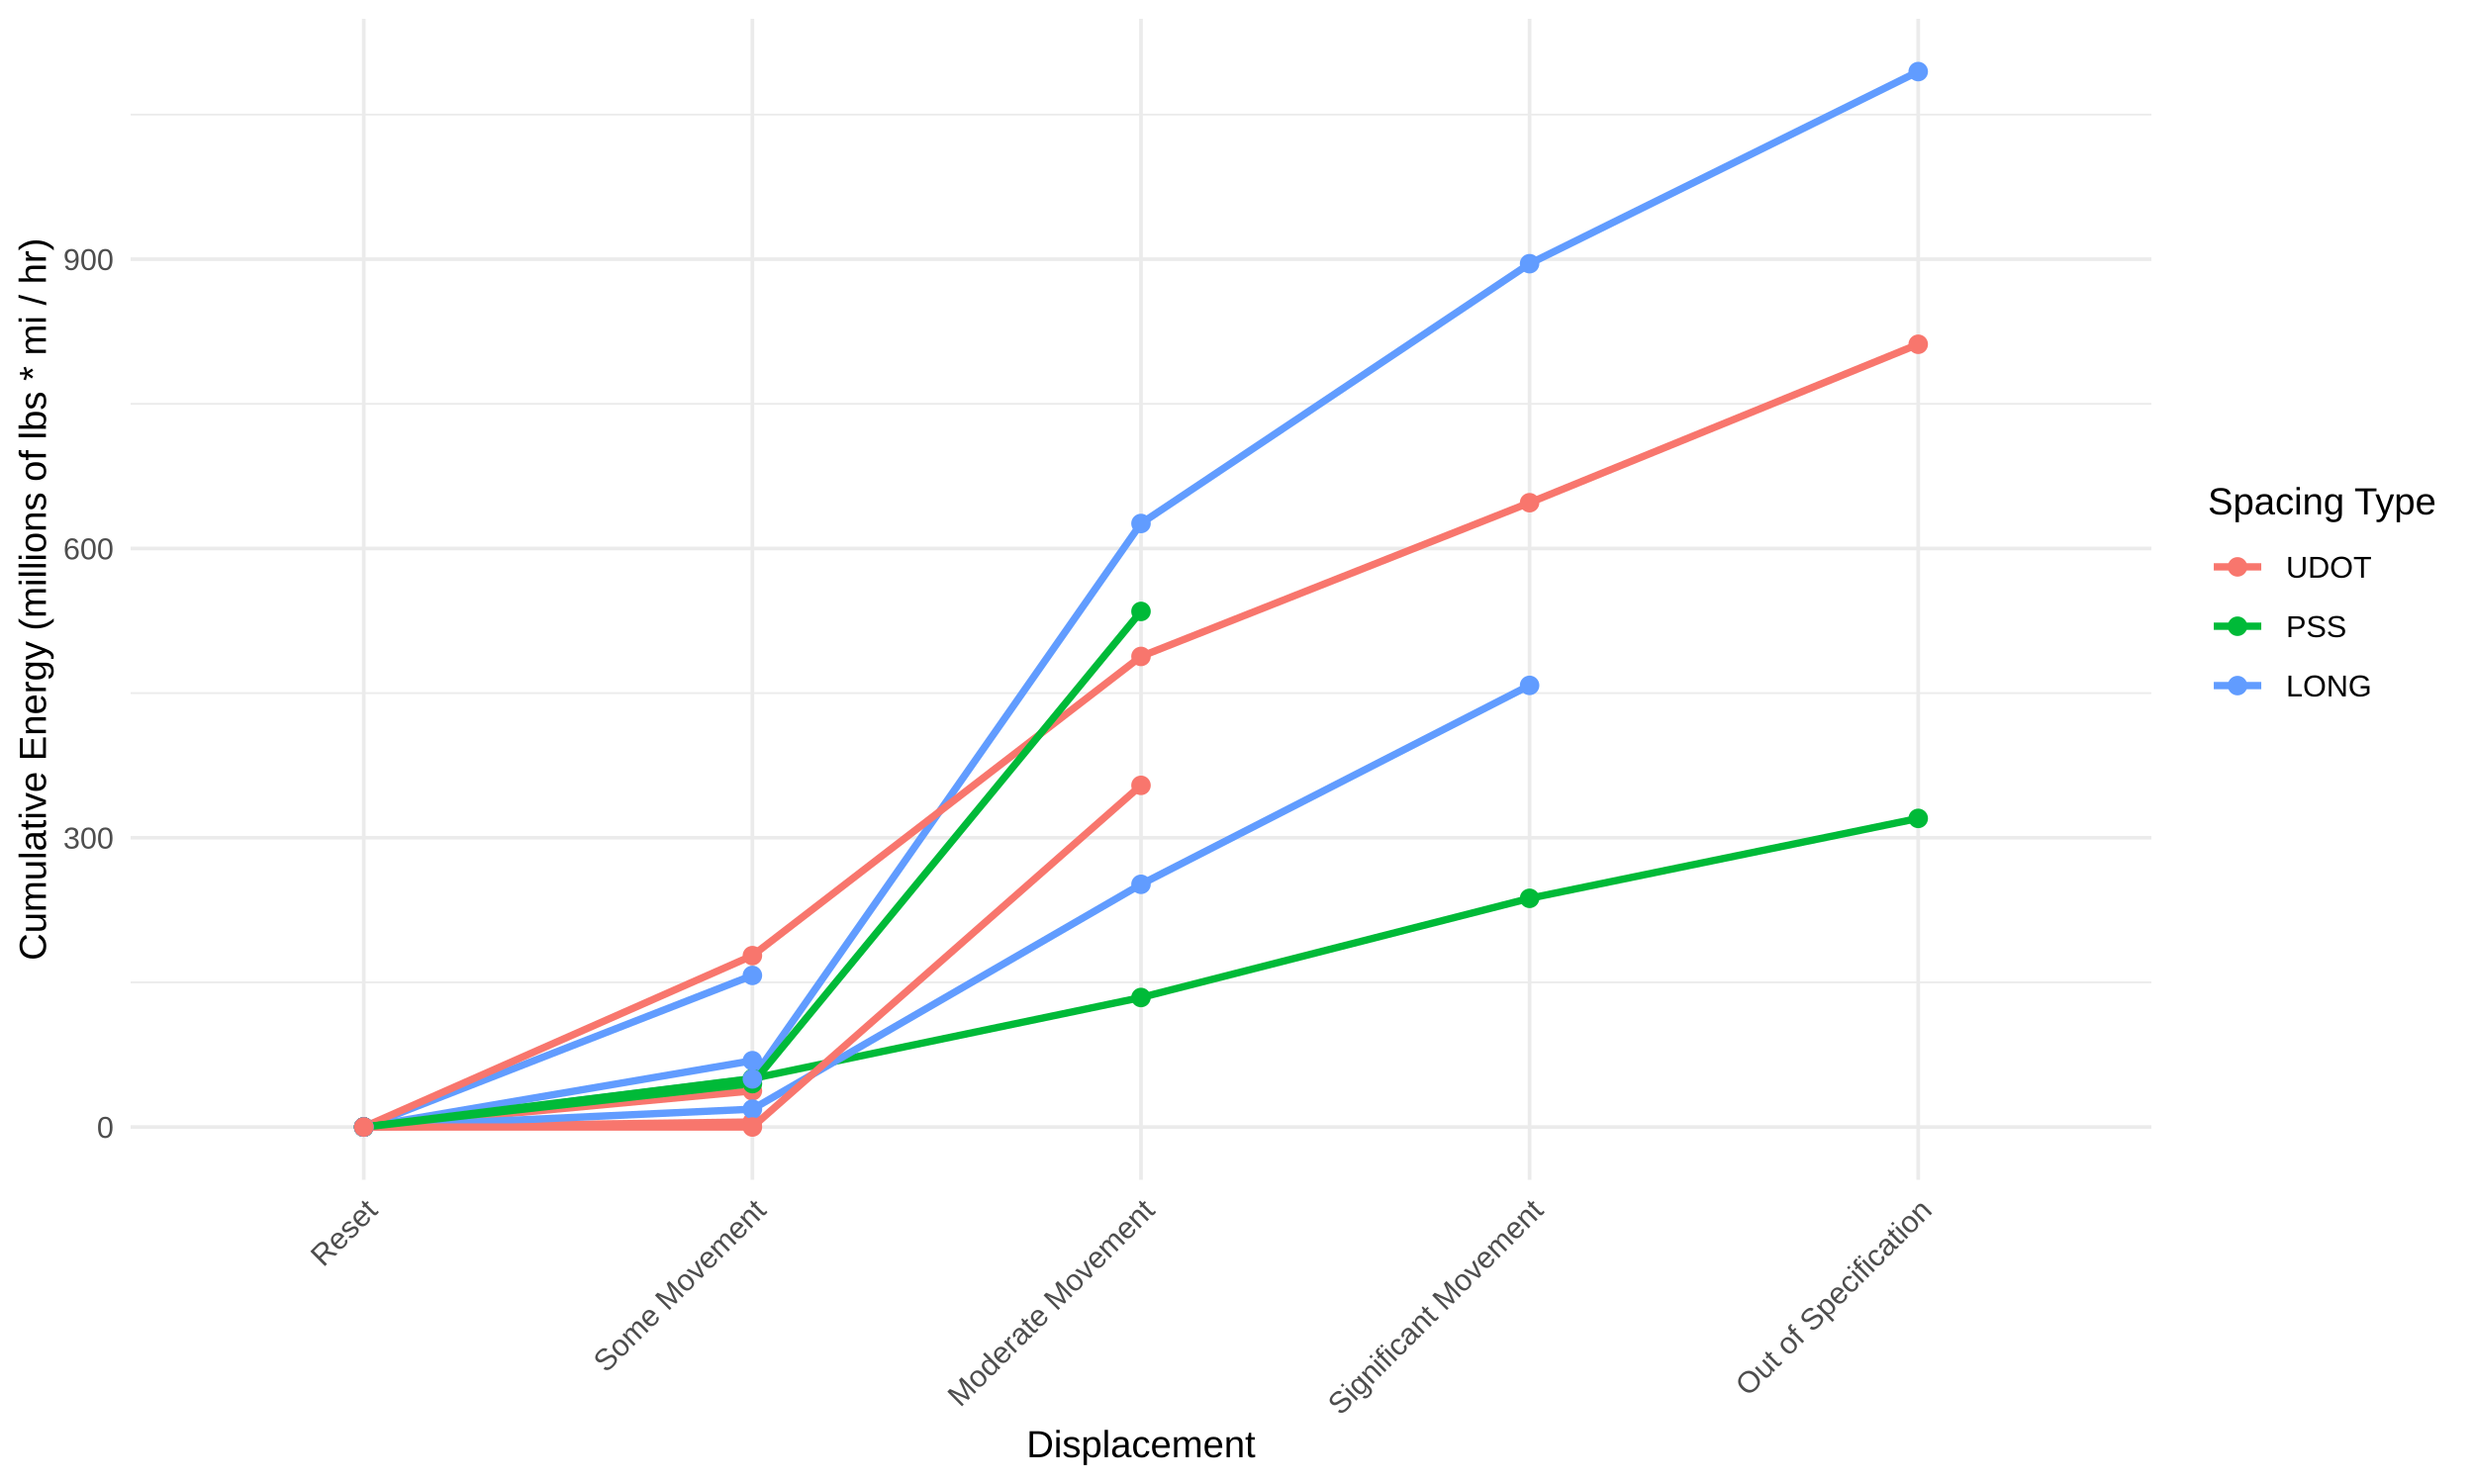
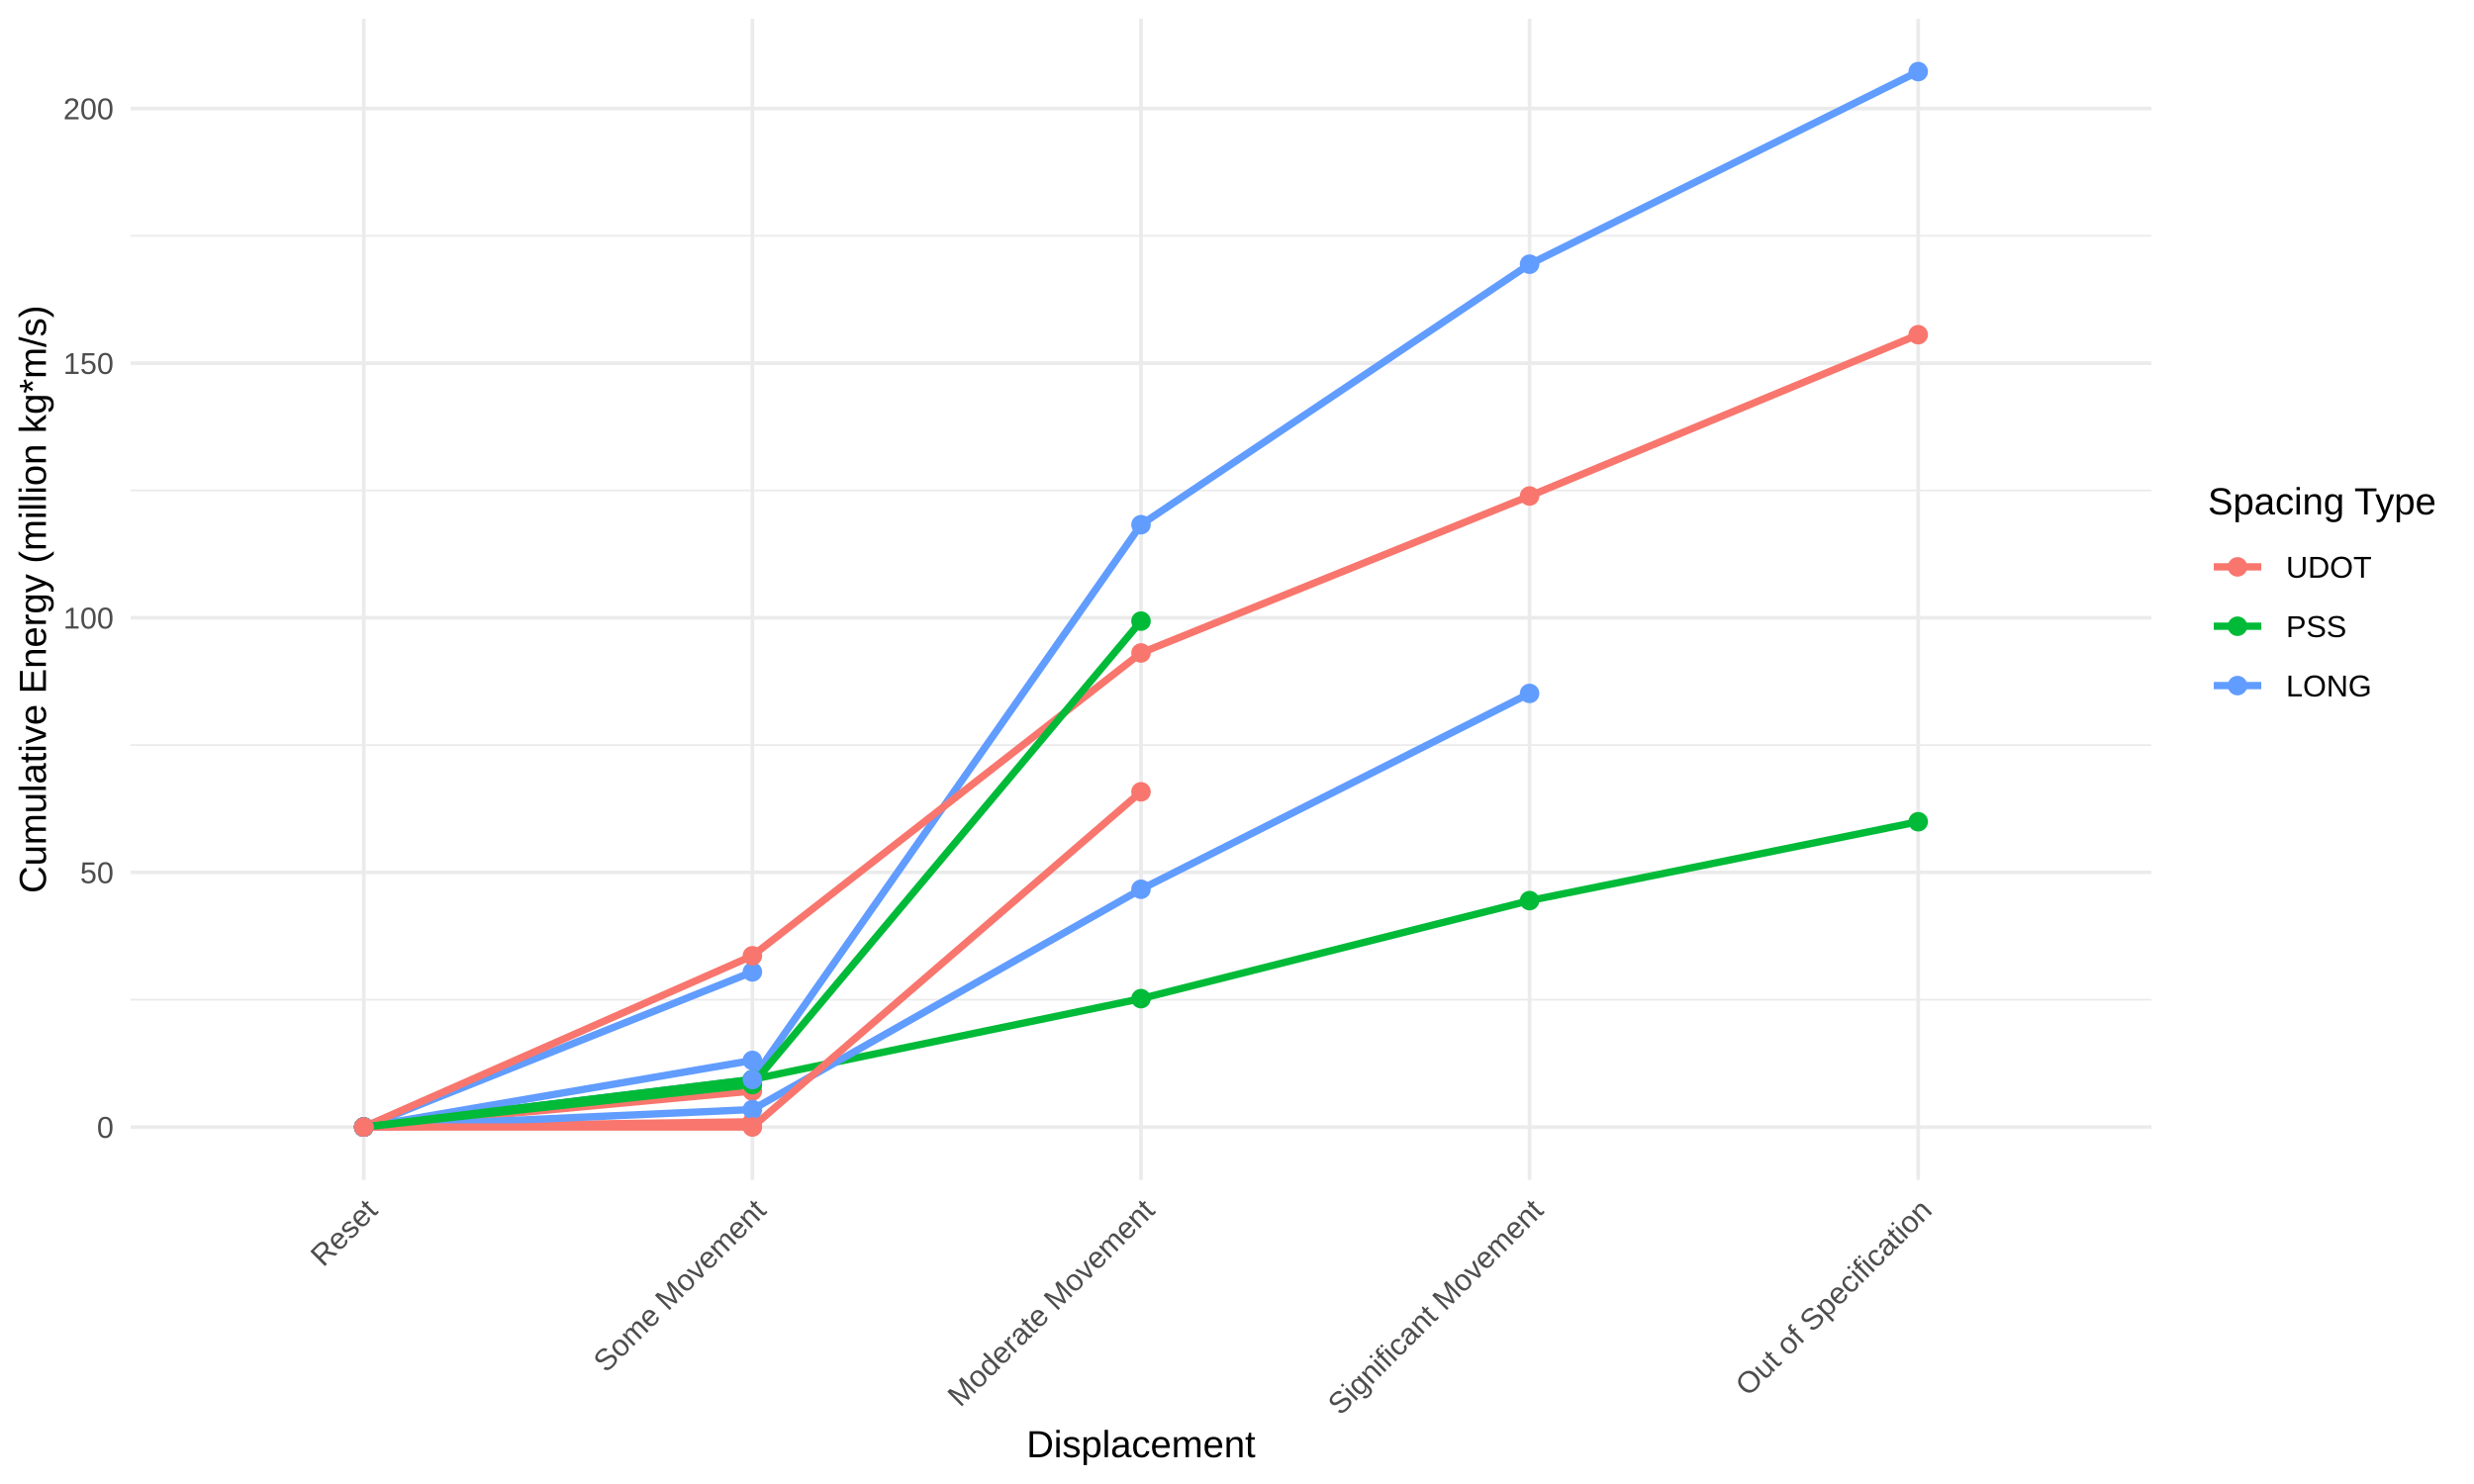
<svg xmlns="http://www.w3.org/2000/svg" width="720.00pt" height="432.00pt" viewBox="0 0 720.00 432.00">
  <g class="svglite">
    <defs>
      <style type="text/css">
    .svglite line, .svglite polyline, .svglite polygon, .svglite path, .svglite rect, .svglite circle {
      fill: none;
      stroke: #000000;
      stroke-linecap: round;
      stroke-linejoin: round;
      stroke-miterlimit: 10.00;
    }
    .svglite text {
      white-space: pre;
    }
    .svglite g.glyphgroup path {
      fill: inherit;
      stroke: none;
    }
  </style>
    </defs>
    <rect width="100%" height="100%" style="stroke: none; fill: #FFFFFF;" />
    <defs>
      <clipPath id="cpMC4wMHw3MjAuMDB8MC4wMHw0MzIuMDA=">
        <rect x="0.00" y="0.00" width="720.00" height="432.00" />
      </clipPath>
    </defs>
    <g clip-path="url(#cpMC4wMHw3MjAuMDB8MC4wMHw0MzIuMDA=)">
      <rect x="-0" y="0" width="720.00" height="432.00" style="stroke-width: 1.07; stroke: none; fill: #FFFFFF;" />
    </g>
    <defs>
      <clipPath id="cpMzguMDJ8NjI2LjEwfDUuNDh8MzQzLjQ0">
        <rect x="38.02" y="5.48" width="588.08" height="337.96" />
      </clipPath>
    </defs>
    <g clip-path="url(#cpMzguMDJ8NjI2LjEwfDUuNDh8MzQzLjQ0)">
-       <polyline points="38.02,285.97 626.10,285.97 " style="stroke-width: 0.53; stroke: #EBEBEB; stroke-linecap: butt;" />
-       <polyline points="38.02,201.77 626.10,201.77 " style="stroke-width: 0.53; stroke: #EBEBEB; stroke-linecap: butt;" />
-       <polyline points="38.02,117.56 626.10,117.56 " style="stroke-width: 0.53; stroke: #EBEBEB; stroke-linecap: butt;" />
-       <polyline points="38.02,33.36 626.10,33.36 " style="stroke-width: 0.53; stroke: #EBEBEB; stroke-linecap: butt;" />
+       <polyline points="38.02,291.02 626.10,291.02 " style="stroke-width: 0.53; stroke: #EBEBEB; stroke-linecap: butt;" />
+       <polyline points="38.02,216.89 626.10,216.89 " style="stroke-width: 0.53; stroke: #EBEBEB; stroke-linecap: butt;" />
+       <polyline points="38.02,142.77 626.10,142.77 " style="stroke-width: 0.53; stroke: #EBEBEB; stroke-linecap: butt;" />
+       <polyline points="38.02,68.65 626.10,68.65 " style="stroke-width: 0.53; stroke: #EBEBEB; stroke-linecap: butt;" />
      <polyline points="38.02,328.08 626.10,328.08 " style="stroke-width: 1.07; stroke: #EBEBEB; stroke-linecap: butt;" />
-       <polyline points="38.02,243.87 626.10,243.87 " style="stroke-width: 1.07; stroke: #EBEBEB; stroke-linecap: butt;" />
-       <polyline points="38.02,159.67 626.10,159.67 " style="stroke-width: 1.07; stroke: #EBEBEB; stroke-linecap: butt;" />
-       <polyline points="38.02,75.46 626.10,75.46 " style="stroke-width: 1.07; stroke: #EBEBEB; stroke-linecap: butt;" />
+       <polyline points="38.02,253.95 626.10,253.95 " style="stroke-width: 1.07; stroke: #EBEBEB; stroke-linecap: butt;" />
+       <polyline points="38.02,179.83 626.10,179.83 " style="stroke-width: 1.07; stroke: #EBEBEB; stroke-linecap: butt;" />
+       <polyline points="38.02,105.71 626.10,105.71 " style="stroke-width: 1.07; stroke: #EBEBEB; stroke-linecap: butt;" />
+       <polyline points="38.02,31.59 626.10,31.59 " style="stroke-width: 1.07; stroke: #EBEBEB; stroke-linecap: butt;" />
      <polyline points="105.87,343.44 105.87,5.48 " style="stroke-width: 1.07; stroke: #EBEBEB; stroke-linecap: butt;" />
      <polyline points="218.97,343.44 218.97,5.48 " style="stroke-width: 1.07; stroke: #EBEBEB; stroke-linecap: butt;" />
      <polyline points="332.06,343.44 332.06,5.48 " style="stroke-width: 1.07; stroke: #EBEBEB; stroke-linecap: butt;" />
      <polyline points="445.15,343.44 445.15,5.48 " style="stroke-width: 1.07; stroke: #EBEBEB; stroke-linecap: butt;" />
      <polyline points="558.25,343.44 558.25,5.48 " style="stroke-width: 1.07; stroke: #EBEBEB; stroke-linecap: butt;" />
-       <polyline points="105.87,328.08 218.97,326.61 " style="stroke-width: 2.13; stroke: #F8766D; stroke-linecap: butt;" />
-       <polyline points="105.87,328.08 218.97,283.95 " style="stroke-width: 2.13; stroke: #619CFF; stroke-linecap: butt;" />
-       <polyline points="105.87,328.08 218.97,314.43 " style="stroke-width: 2.13; stroke: #00BA38; stroke-linecap: butt;" />
-       <polyline points="105.87,328.08 218.97,314.08 332.06,152.39 445.15,76.76 558.25,20.84 " style="stroke-width: 2.13; stroke: #619CFF; stroke-linecap: butt;" />
-       <polyline points="105.87,328.08 218.97,308.77 " style="stroke-width: 2.13; stroke: #619CFF; stroke-linecap: butt;" />
-       <polyline points="105.87,328.08 218.97,278.19 332.06,191.09 445.15,146.34 558.25,100.22 " style="stroke-width: 2.13; stroke: #F8766D; stroke-linecap: butt;" />
-       <polyline points="105.87,328.08 218.97,317.55 " style="stroke-width: 2.13; stroke: #F8766D; stroke-linecap: butt;" />
-       <polyline points="105.87,328.08 218.97,313.96 332.06,290.38 445.15,261.51 558.25,238.24 " style="stroke-width: 2.13; stroke: #00BA38; stroke-linecap: butt;" />
-       <polyline points="105.87,328.08 218.97,322.88 332.06,257.43 445.15,199.52 " style="stroke-width: 2.13; stroke: #619CFF; stroke-linecap: butt;" />
-       <polyline points="105.87,328.08 218.97,328.08 332.06,228.62 " style="stroke-width: 2.13; stroke: #F8766D; stroke-linecap: butt;" />
-       <polyline points="105.87,328.08 218.97,315.44 332.06,177.99 " style="stroke-width: 2.13; stroke: #00BA38; stroke-linecap: butt;" />
+       <polyline points="105.87,328.08 218.97,326.55 " style="stroke-width: 2.13; stroke: #F8766D; stroke-linecap: butt;" />
+       <polyline points="105.87,328.08 218.97,282.93 " style="stroke-width: 2.13; stroke: #619CFF; stroke-linecap: butt;" />
+       <polyline points="105.87,328.08 218.97,314.40 " style="stroke-width: 2.13; stroke: #00BA38; stroke-linecap: butt;" />
+       <polyline points="105.87,328.08 218.97,314.26 332.06,152.74 445.15,76.91 558.25,20.84 " style="stroke-width: 2.13; stroke: #619CFF; stroke-linecap: butt;" />
+       <polyline points="105.87,328.08 218.97,308.69 " style="stroke-width: 2.13; stroke: #619CFF; stroke-linecap: butt;" />
+       <polyline points="105.87,328.08 218.97,278.23 332.06,190.08 445.15,144.39 558.25,97.43 " style="stroke-width: 2.13; stroke: #F8766D; stroke-linecap: butt;" />
+       <polyline points="105.87,328.08 218.97,317.61 " style="stroke-width: 2.13; stroke: #F8766D; stroke-linecap: butt;" />
+       <polyline points="105.87,328.08 218.97,314.20 332.06,290.71 445.15,262.17 558.25,239.21 " style="stroke-width: 2.13; stroke: #00BA38; stroke-linecap: butt;" />
+       <polyline points="105.87,328.08 218.97,322.99 332.06,258.87 445.15,201.86 " style="stroke-width: 2.13; stroke: #619CFF; stroke-linecap: butt;" />
+       <polyline points="105.87,328.08 218.97,328.08 332.06,230.50 " style="stroke-width: 2.13; stroke: #F8766D; stroke-linecap: butt;" />
+       <polyline points="105.87,328.08 218.97,315.72 332.06,180.81 " style="stroke-width: 2.13; stroke: #00BA38; stroke-linecap: butt;" />
      <circle cx="105.87" cy="328.08" r="2.49" style="stroke-width: 0.71; stroke: #F8766D; fill: #F8766D;" />
-       <circle cx="218.97" cy="317.55" r="2.49" style="stroke-width: 0.71; stroke: #F8766D; fill: #F8766D;" />
+       <circle cx="218.97" cy="317.61" r="2.49" style="stroke-width: 0.71; stroke: #F8766D; fill: #F8766D;" />
      <circle cx="105.87" cy="328.08" r="2.49" style="stroke-width: 0.71; stroke: #00BA38; fill: #00BA38;" />
-       <circle cx="218.97" cy="313.96" r="2.49" style="stroke-width: 0.71; stroke: #00BA38; fill: #00BA38;" />
-       <circle cx="332.06" cy="290.38" r="2.49" style="stroke-width: 0.71; stroke: #00BA38; fill: #00BA38;" />
-       <circle cx="445.15" cy="261.51" r="2.49" style="stroke-width: 0.71; stroke: #00BA38; fill: #00BA38;" />
-       <circle cx="558.25" cy="238.24" r="2.49" style="stroke-width: 0.71; stroke: #00BA38; fill: #00BA38;" />
+       <circle cx="218.97" cy="314.20" r="2.49" style="stroke-width: 0.71; stroke: #00BA38; fill: #00BA38;" />
+       <circle cx="332.06" cy="290.71" r="2.49" style="stroke-width: 0.71; stroke: #00BA38; fill: #00BA38;" />
+       <circle cx="445.15" cy="262.17" r="2.49" style="stroke-width: 0.71; stroke: #00BA38; fill: #00BA38;" />
+       <circle cx="558.25" cy="239.21" r="2.49" style="stroke-width: 0.71; stroke: #00BA38; fill: #00BA38;" />
      <circle cx="105.87" cy="328.08" r="2.49" style="stroke-width: 0.71; stroke: #F8766D; fill: #F8766D;" />
-       <circle cx="218.97" cy="326.61" r="2.49" style="stroke-width: 0.71; stroke: #F8766D; fill: #F8766D;" />
+       <circle cx="218.97" cy="326.55" r="2.49" style="stroke-width: 0.71; stroke: #F8766D; fill: #F8766D;" />
      <circle cx="105.87" cy="328.08" r="2.49" style="stroke-width: 0.71; stroke: #619CFF; fill: #619CFF;" />
-       <circle cx="218.97" cy="283.95" r="2.49" style="stroke-width: 0.71; stroke: #619CFF; fill: #619CFF;" />
+       <circle cx="218.97" cy="282.93" r="2.49" style="stroke-width: 0.71; stroke: #619CFF; fill: #619CFF;" />
      <circle cx="105.87" cy="328.08" r="2.49" style="stroke-width: 0.71; stroke: #619CFF; fill: #619CFF;" />
-       <circle cx="218.97" cy="322.88" r="2.49" style="stroke-width: 0.71; stroke: #619CFF; fill: #619CFF;" />
-       <circle cx="332.06" cy="257.43" r="2.49" style="stroke-width: 0.71; stroke: #619CFF; fill: #619CFF;" />
-       <circle cx="445.15" cy="199.52" r="2.49" style="stroke-width: 0.71; stroke: #619CFF; fill: #619CFF;" />
+       <circle cx="218.97" cy="322.99" r="2.49" style="stroke-width: 0.71; stroke: #619CFF; fill: #619CFF;" />
+       <circle cx="332.06" cy="258.87" r="2.49" style="stroke-width: 0.71; stroke: #619CFF; fill: #619CFF;" />
+       <circle cx="445.15" cy="201.86" r="2.49" style="stroke-width: 0.71; stroke: #619CFF; fill: #619CFF;" />
      <circle cx="105.87" cy="328.08" r="2.49" style="stroke-width: 0.71; stroke: #F8766D; fill: #F8766D;" />
      <circle cx="218.97" cy="328.08" r="2.49" style="stroke-width: 0.71; stroke: #F8766D; fill: #F8766D;" />
-       <circle cx="332.06" cy="228.62" r="2.49" style="stroke-width: 0.71; stroke: #F8766D; fill: #F8766D;" />
+       <circle cx="332.06" cy="230.50" r="2.49" style="stroke-width: 0.71; stroke: #F8766D; fill: #F8766D;" />
      <circle cx="105.87" cy="328.08" r="2.49" style="stroke-width: 0.71; stroke: #00BA38; fill: #00BA38;" />
-       <circle cx="218.97" cy="315.44" r="2.49" style="stroke-width: 0.71; stroke: #00BA38; fill: #00BA38;" />
-       <circle cx="332.06" cy="177.99" r="2.49" style="stroke-width: 0.71; stroke: #00BA38; fill: #00BA38;" />
+       <circle cx="218.97" cy="315.72" r="2.49" style="stroke-width: 0.71; stroke: #00BA38; fill: #00BA38;" />
+       <circle cx="332.06" cy="180.81" r="2.49" style="stroke-width: 0.71; stroke: #00BA38; fill: #00BA38;" />
      <circle cx="105.87" cy="328.08" r="2.49" style="stroke-width: 0.71; stroke: #00BA38; fill: #00BA38;" />
-       <circle cx="218.97" cy="314.43" r="2.49" style="stroke-width: 0.71; stroke: #00BA38; fill: #00BA38;" />
+       <circle cx="218.97" cy="314.40" r="2.49" style="stroke-width: 0.71; stroke: #00BA38; fill: #00BA38;" />
      <circle cx="105.87" cy="328.08" r="2.49" style="stroke-width: 0.71; stroke: #619CFF; fill: #619CFF;" />
-       <circle cx="218.97" cy="314.08" r="2.49" style="stroke-width: 0.71; stroke: #619CFF; fill: #619CFF;" />
-       <circle cx="332.06" cy="152.39" r="2.49" style="stroke-width: 0.71; stroke: #619CFF; fill: #619CFF;" />
-       <circle cx="445.15" cy="76.76" r="2.49" style="stroke-width: 0.71; stroke: #619CFF; fill: #619CFF;" />
+       <circle cx="218.97" cy="314.26" r="2.49" style="stroke-width: 0.71; stroke: #619CFF; fill: #619CFF;" />
+       <circle cx="332.06" cy="152.74" r="2.49" style="stroke-width: 0.71; stroke: #619CFF; fill: #619CFF;" />
+       <circle cx="445.15" cy="76.91" r="2.49" style="stroke-width: 0.71; stroke: #619CFF; fill: #619CFF;" />
      <circle cx="558.25" cy="20.84" r="2.49" style="stroke-width: 0.71; stroke: #619CFF; fill: #619CFF;" />
      <circle cx="105.87" cy="328.08" r="2.49" style="stroke-width: 0.71; stroke: #619CFF; fill: #619CFF;" />
-       <circle cx="218.97" cy="308.77" r="2.49" style="stroke-width: 0.71; stroke: #619CFF; fill: #619CFF;" />
+       <circle cx="218.97" cy="308.69" r="2.49" style="stroke-width: 0.71; stroke: #619CFF; fill: #619CFF;" />
      <circle cx="105.87" cy="328.08" r="2.49" style="stroke-width: 0.71; stroke: #F8766D; fill: #F8766D;" />
-       <circle cx="218.97" cy="278.19" r="2.49" style="stroke-width: 0.71; stroke: #F8766D; fill: #F8766D;" />
-       <circle cx="332.06" cy="191.09" r="2.49" style="stroke-width: 0.71; stroke: #F8766D; fill: #F8766D;" />
-       <circle cx="445.15" cy="146.34" r="2.49" style="stroke-width: 0.71; stroke: #F8766D; fill: #F8766D;" />
-       <circle cx="558.25" cy="100.22" r="2.49" style="stroke-width: 0.71; stroke: #F8766D; fill: #F8766D;" />
+       <circle cx="218.97" cy="278.23" r="2.49" style="stroke-width: 0.71; stroke: #F8766D; fill: #F8766D;" />
+       <circle cx="332.06" cy="190.08" r="2.49" style="stroke-width: 0.71; stroke: #F8766D; fill: #F8766D;" />
+       <circle cx="445.15" cy="144.39" r="2.49" style="stroke-width: 0.71; stroke: #F8766D; fill: #F8766D;" />
+       <circle cx="558.25" cy="97.43" r="2.49" style="stroke-width: 0.71; stroke: #F8766D; fill: #F8766D;" />
    </g>
    <g clip-path="url(#cpMC4wMHw3MjAuMDB8MC4wMHw0MzIuMDA=)">
      <text x="33.09" y="331.23" text-anchor="end" style="font-size: 8.80px;fill: #4D4D4D; font-family: &quot;Arial&quot;;" textLength="4.89px" lengthAdjust="spacingAndGlyphs">0</text>
-       <text x="33.09" y="247.02" text-anchor="end" style="font-size: 8.80px;fill: #4D4D4D; font-family: &quot;Arial&quot;;" textLength="14.67px" lengthAdjust="spacingAndGlyphs">300</text>
-       <text x="33.09" y="162.82" text-anchor="end" style="font-size: 8.80px;fill: #4D4D4D; font-family: &quot;Arial&quot;;" textLength="14.67px" lengthAdjust="spacingAndGlyphs">600</text>
-       <text x="33.09" y="78.61" text-anchor="end" style="font-size: 8.80px;fill: #4D4D4D; font-family: &quot;Arial&quot;;" textLength="14.67px" lengthAdjust="spacingAndGlyphs">900</text>
+       <text x="33.09" y="257.10" text-anchor="end" style="font-size: 8.80px;fill: #4D4D4D; font-family: &quot;Arial&quot;;" textLength="9.78px" lengthAdjust="spacingAndGlyphs">50</text>
+       <text x="33.09" y="182.98" text-anchor="end" style="font-size: 8.80px;fill: #4D4D4D; font-family: &quot;Arial&quot;;" textLength="14.67px" lengthAdjust="spacingAndGlyphs">100</text>
+       <text x="33.09" y="108.86" text-anchor="end" style="font-size: 8.80px;fill: #4D4D4D; font-family: &quot;Arial&quot;;" textLength="14.67px" lengthAdjust="spacingAndGlyphs">150</text>
+       <text x="33.09" y="34.74" text-anchor="end" style="font-size: 8.80px;fill: #4D4D4D; font-family: &quot;Arial&quot;;" textLength="14.67px" lengthAdjust="spacingAndGlyphs">200</text>
      <text transform="translate(110.33,352.82) rotate(-45)" text-anchor="end" style="font-size: 8.80px;fill: #4D4D4D; font-family: &quot;Arial&quot;;" textLength="22.98px" lengthAdjust="spacingAndGlyphs">Reset</text>
      <text transform="translate(223.42,352.82) rotate(-45)" text-anchor="end" style="font-size: 8.80px;fill: #4D4D4D; font-family: &quot;Arial&quot;;" textLength="66.48px" lengthAdjust="spacingAndGlyphs">Some Movement</text>
      <text transform="translate(336.52,352.82) rotate(-45)" text-anchor="end" style="font-size: 8.80px;fill: #4D4D4D; font-family: &quot;Arial&quot;;" textLength="80.64px" lengthAdjust="spacingAndGlyphs">Moderate Movement</text>
      <text transform="translate(449.61,352.82) rotate(-45)" text-anchor="end" style="font-size: 8.80px;fill: #4D4D4D; font-family: &quot;Arial&quot;;" textLength="84.08px" lengthAdjust="spacingAndGlyphs">Significant Movement</text>
      <text transform="translate(562.70,352.82) rotate(-45)" text-anchor="end" style="font-size: 8.80px;fill: #4D4D4D; font-family: &quot;Arial&quot;;" textLength="76.25px" lengthAdjust="spacingAndGlyphs">Out of Specification</text>
      <text x="332.06" y="424.20" text-anchor="middle" style="font-size: 11.00px; font-family: &quot;Arial&quot;;" textLength="66.66px" lengthAdjust="spacingAndGlyphs">Displacement</text>
-       <text transform="translate(13.36,174.46) rotate(-90)" text-anchor="middle" style="font-size: 11.00px; font-family: &quot;Arial&quot;;" textLength="213.41px" lengthAdjust="spacingAndGlyphs"> Cumulative Energy (millions of lbs * mi / hr)</text>
+       <text transform="translate(13.36,174.46) rotate(-90)" text-anchor="middle" style="font-size: 11.00px; font-family: &quot;Arial&quot;;" textLength="174.25px" lengthAdjust="spacingAndGlyphs"> Cumulative Energy (million kg*m/s)</text>
      <text x="642.54" y="149.74" style="font-size: 11.00px; font-family: &quot;Arial&quot;;" textLength="66.50px" lengthAdjust="spacingAndGlyphs">Spacing Type</text>
      <line x1="644.27" y1="165.02" x2="658.09" y2="165.02" style="stroke-width: 2.13; stroke: #F8766D; stroke-linecap: butt;" />
      <circle cx="651.18" cy="165.02" r="2.49" style="stroke-width: 0.71; stroke: #F8766D; fill: #F8766D;" />
      <line x1="644.27" y1="182.30" x2="658.09" y2="182.30" style="stroke-width: 2.13; stroke: #00BA38; stroke-linecap: butt;" />
      <circle cx="651.18" cy="182.30" r="2.49" style="stroke-width: 0.71; stroke: #00BA38; fill: #00BA38;" />
      <line x1="644.27" y1="199.58" x2="658.09" y2="199.58" style="stroke-width: 2.13; stroke: #619CFF; stroke-linecap: butt;" />
      <circle cx="651.18" cy="199.58" r="2.49" style="stroke-width: 0.71; stroke: #619CFF; fill: #619CFF;" />
      <text x="665.30" y="168.17" style="font-size: 8.80px; font-family: &quot;Arial&quot;;" textLength="24.94px" lengthAdjust="spacingAndGlyphs">UDOT</text>
      <text x="665.30" y="185.45" style="font-size: 8.80px; font-family: &quot;Arial&quot;;" textLength="17.62px" lengthAdjust="spacingAndGlyphs">PSS</text>
      <text x="665.30" y="202.73" style="font-size: 8.80px; font-family: &quot;Arial&quot;;" textLength="24.94px" lengthAdjust="spacingAndGlyphs">LONG</text>
    </g>
  </g>
</svg>
